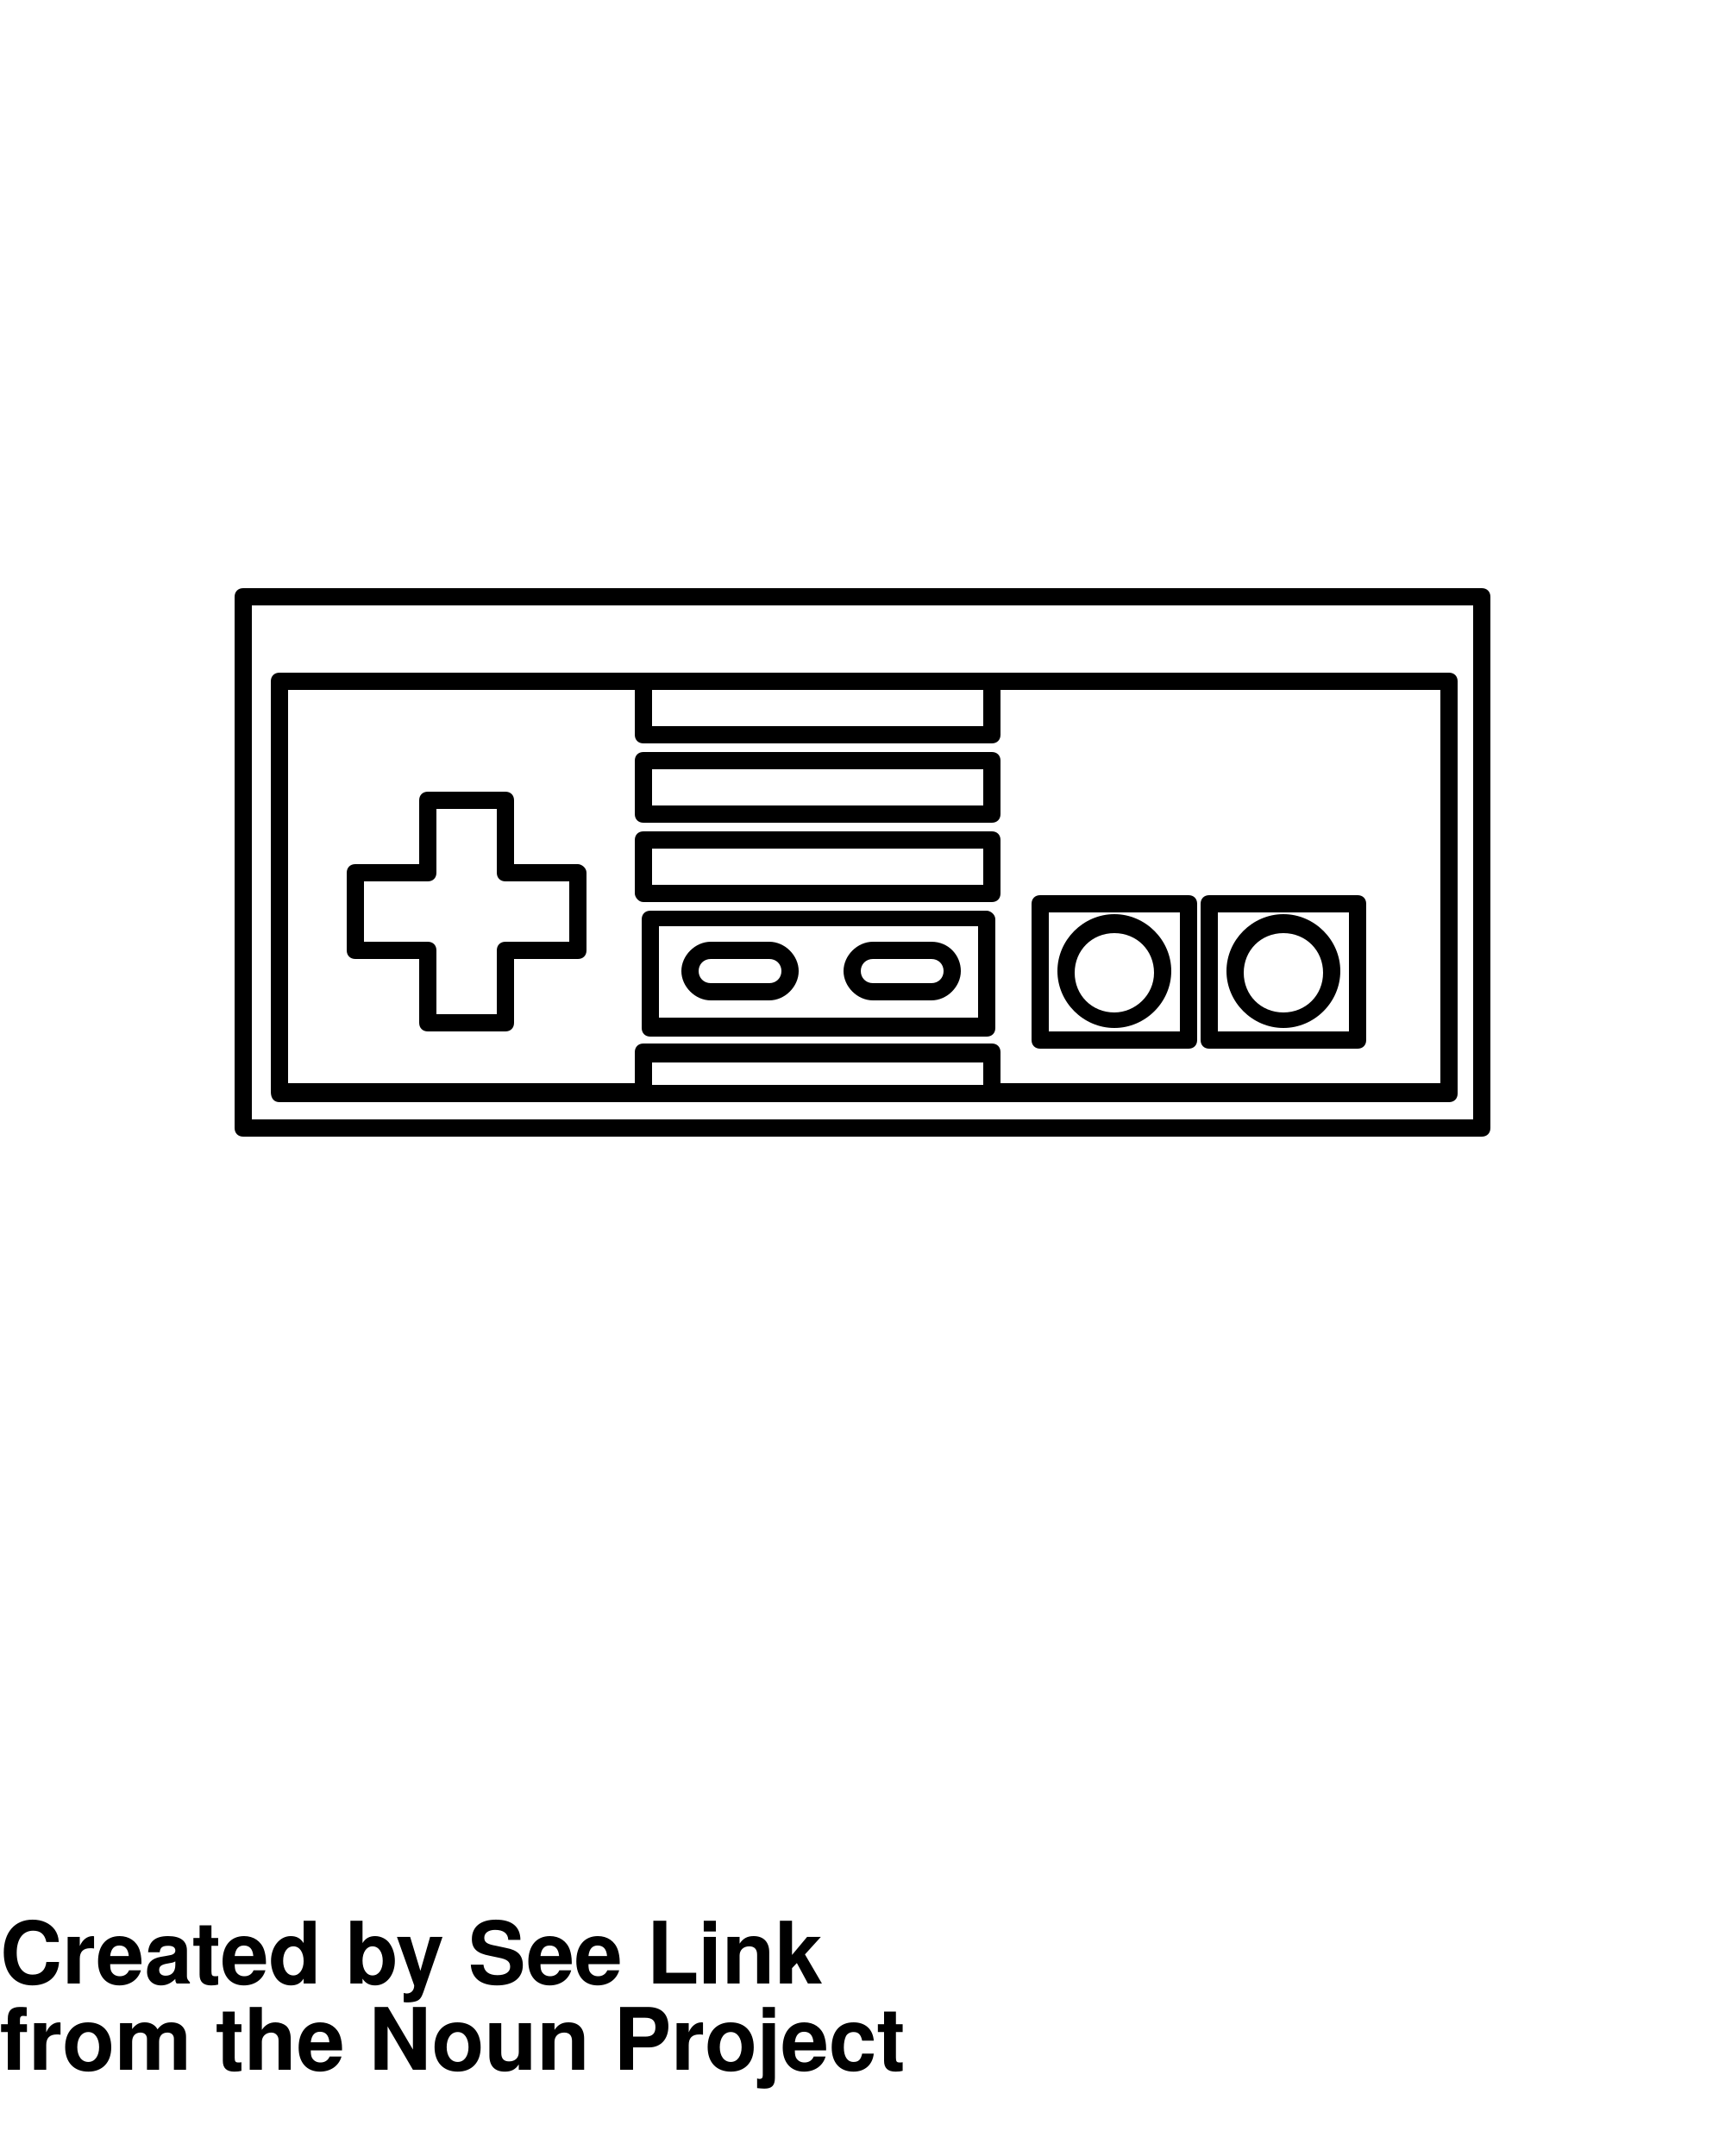
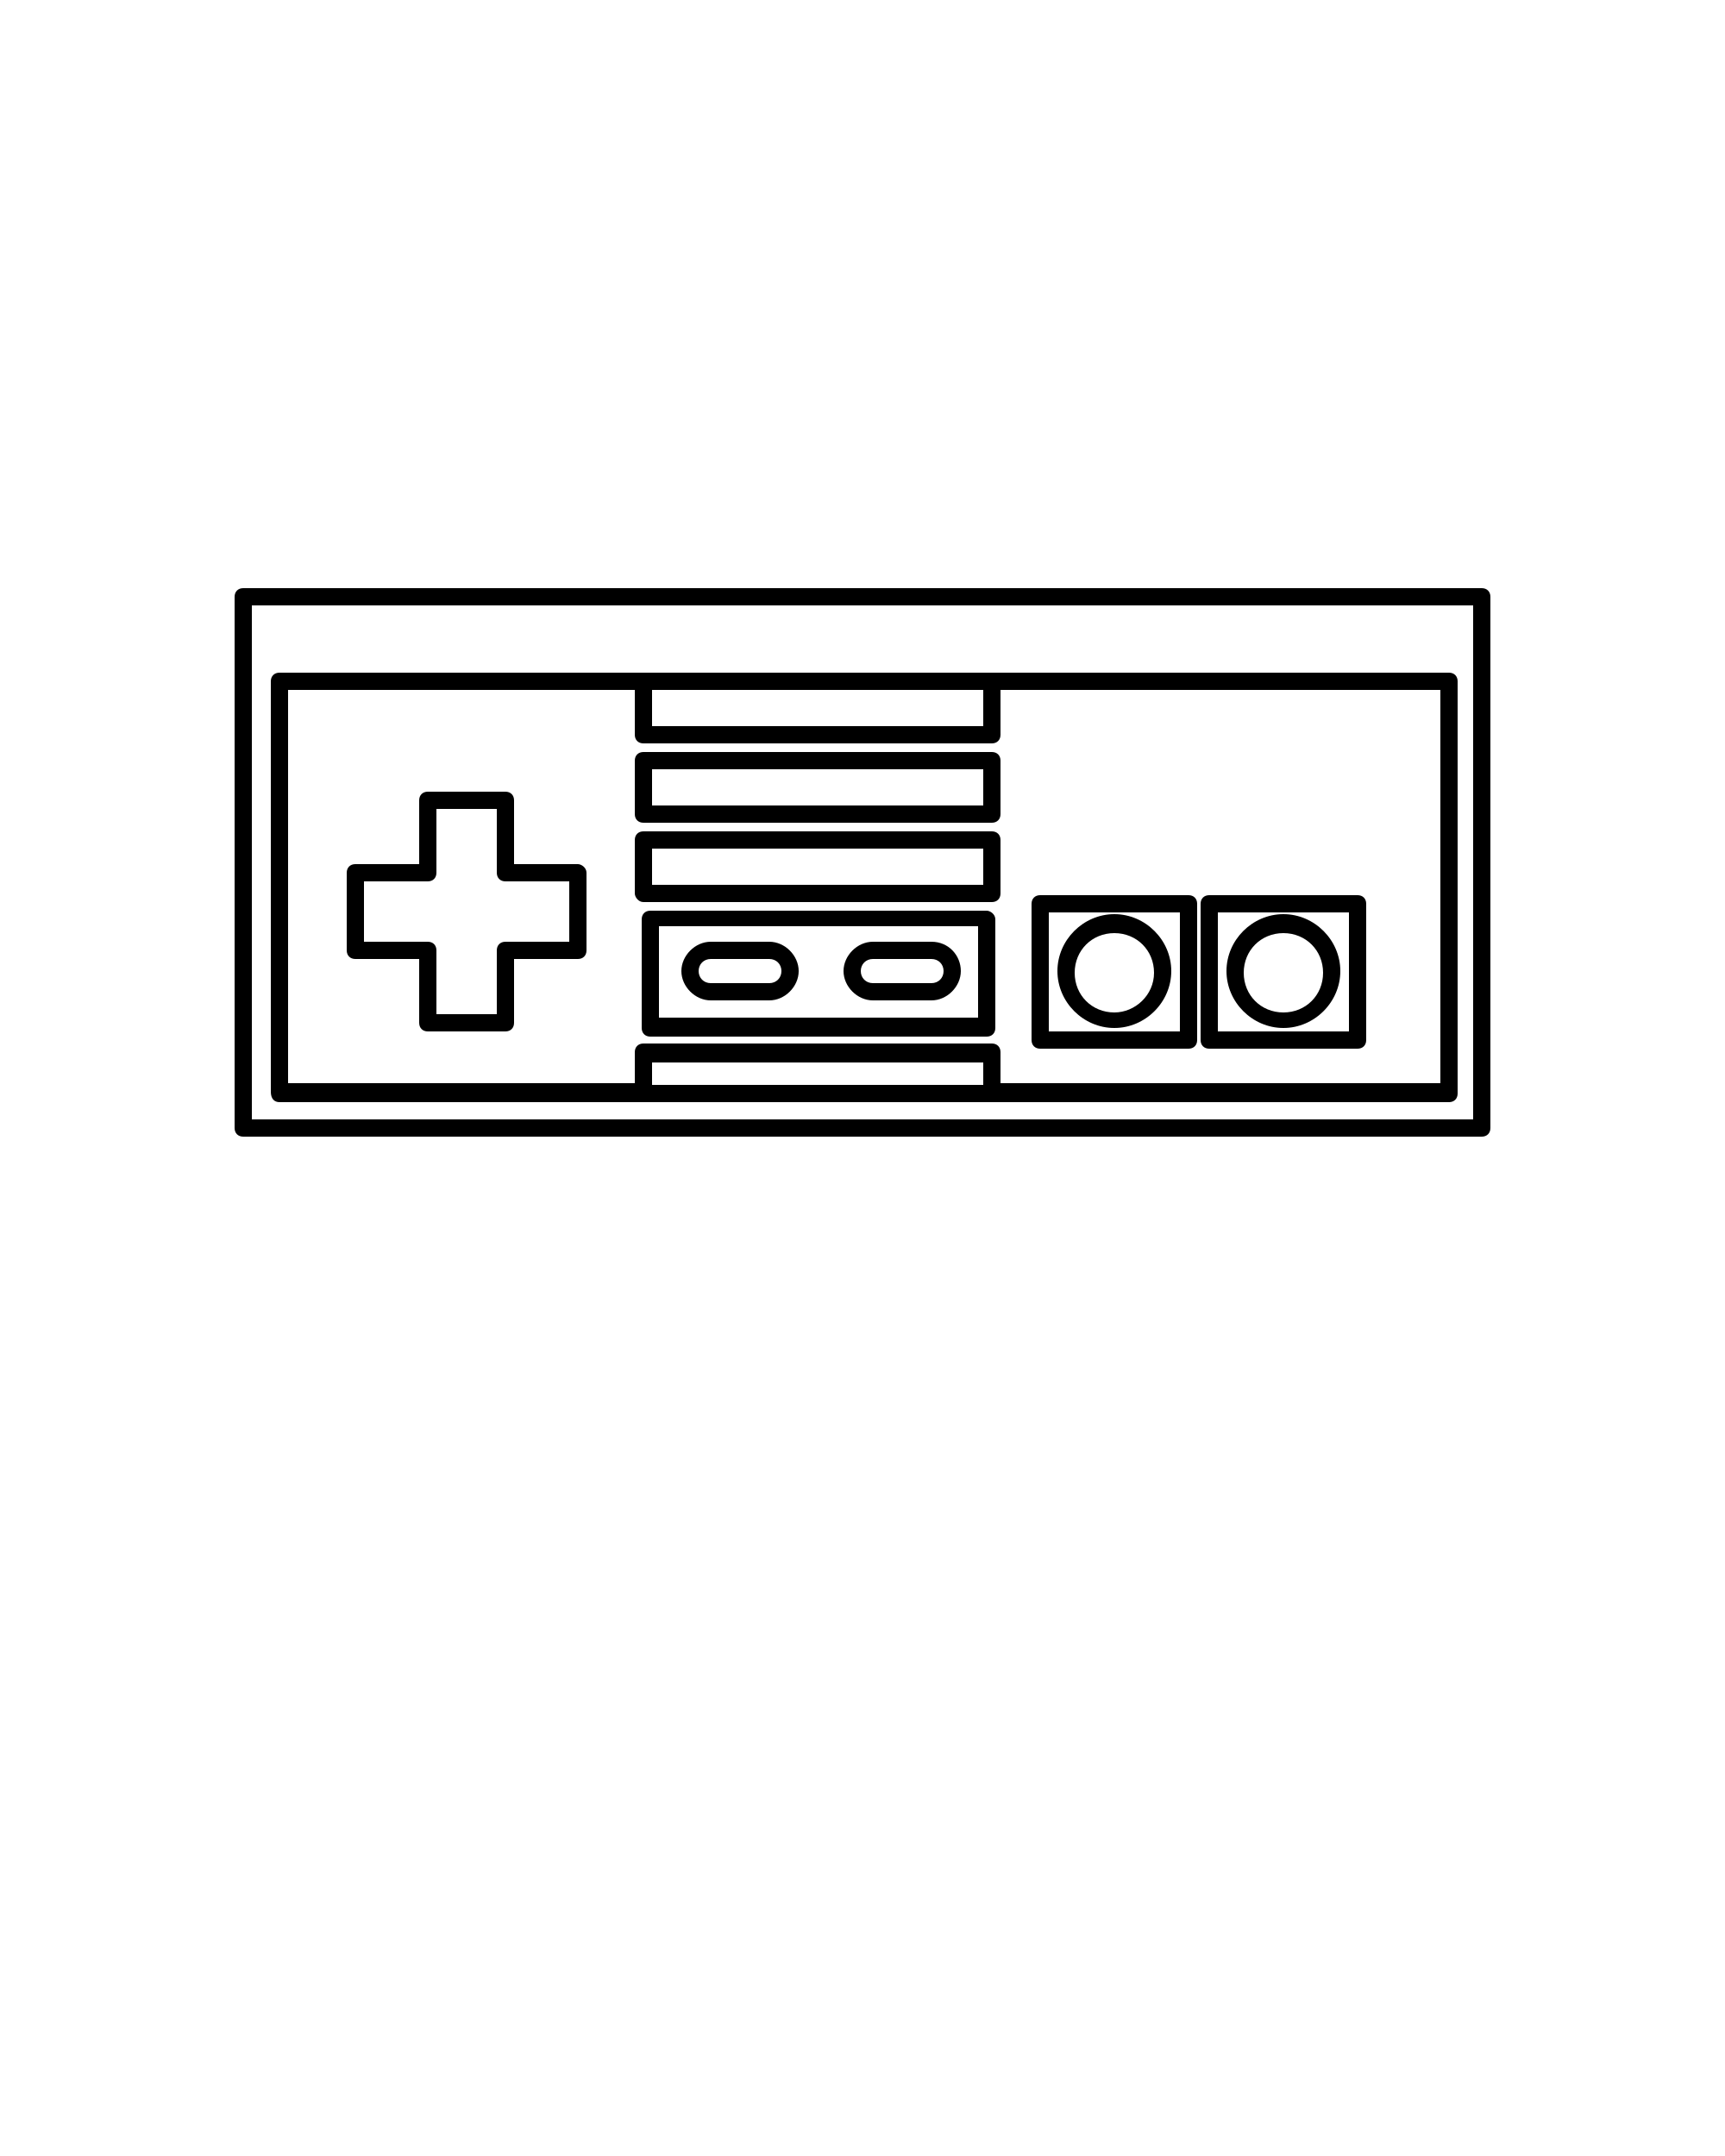
<svg xmlns="http://www.w3.org/2000/svg" version="1.1" x="0px" y="0px" viewBox="0 0 100 125" style="enable-background:new 0 0 100 100;" xml:space="preserve">
  <style type="text/css">
	.st0{fill:none;stroke:#000000;stroke-linecap:round;stroke-linejoin:round;stroke-miterlimit:10;}
	.st1{fill:none;stroke:#000000;stroke-miterlimit:10;}
</style>
  <g>
    <path d="M85.9,34.1H14.1c-0.3,0-0.5,0.2-0.5,0.5v30.8c0,0.3,0.2,0.5,0.5,0.5h71.8c0.3,0,0.5-0.2,0.5-0.5V34.6   C86.4,34.3,86.2,34.1,85.9,34.1z M85.4,64.9H14.6V35.1h70.8V64.9z" />
    <path d="M16.2,63.9h21.1h20.2h26.5c0.3,0,0.5-0.2,0.5-0.5V39.5c0-0.3-0.2-0.5-0.5-0.5H57.5H37.3H16.2c-0.3,0-0.5,0.2-0.5,0.5v23.8   C15.7,63.7,15.9,63.9,16.2,63.9z M37.8,62.9v-1.3H57v1.3H37.8z M57,40v2.1H37.8V40H57z M16.7,40h20.1v2.6c0,0.3,0.2,0.5,0.5,0.5   h20.2c0.3,0,0.5-0.2,0.5-0.5V40h25.5v22.8H58v-1.8c0-0.3-0.2-0.5-0.5-0.5H37.3c-0.3,0-0.5,0.2-0.5,0.5v1.8H16.7V40z" />
    <path d="M60.3,60.8h8.6c0.3,0,0.5-0.2,0.5-0.5v-7.9c0-0.3-0.2-0.5-0.5-0.5h-8.6c-0.3,0-0.5,0.2-0.5,0.5v7.9   C59.8,60.6,60,60.8,60.3,60.8z M60.8,52.9h7.6v6.9h-7.6V52.9z" />
    <path d="M70.1,60.8h8.6c0.3,0,0.5-0.2,0.5-0.5v-7.9c0-0.3-0.2-0.5-0.5-0.5h-8.6c-0.3,0-0.5,0.2-0.5,0.5v7.9   C69.6,60.6,69.8,60.8,70.1,60.8z M70.6,52.9h7.6v6.9h-7.6V52.9z" />
    <path d="M37.3,47.7h20.2c0.3,0,0.5-0.2,0.5-0.5v-3.1c0-0.3-0.2-0.5-0.5-0.5H37.3c-0.3,0-0.5,0.2-0.5,0.5v3.1   C36.8,47.5,37,47.7,37.3,47.7z M37.8,44.6H57v2.1H37.8V44.6z" />
    <path d="M37.3,52.3h20.2c0.3,0,0.5-0.2,0.5-0.5v-3.1c0-0.3-0.2-0.5-0.5-0.5H37.3c-0.3,0-0.5,0.2-0.5,0.5v3.1   C36.8,52,37,52.3,37.3,52.3z M37.8,49.2H57v2.1H37.8V49.2z" />
    <path d="M57.2,52.8H37.7c-0.3,0-0.5,0.2-0.5,0.5v6.3c0,0.3,0.2,0.5,0.5,0.5h19.5c0.3,0,0.5-0.2,0.5-0.5v-6.3   C57.7,53,57.4,52.8,57.2,52.8z M56.7,59H38.2v-5.3h18.5V59z" />
    <path d="M41.2,58h3.4c0.9,0,1.7-0.8,1.7-1.7s-0.8-1.7-1.7-1.7h-3.4c-0.9,0-1.7,0.8-1.7,1.7S40.3,58,41.2,58z M41.2,55.6h3.4   c0.4,0,0.7,0.3,0.7,0.7S45,57,44.6,57h-3.4c-0.4,0-0.7-0.3-0.7-0.7S40.8,55.6,41.2,55.6z" />
    <path d="M50.6,58H54c0.9,0,1.7-0.8,1.7-1.7S55,54.6,54,54.6h-3.4c-0.9,0-1.7,0.8-1.7,1.7S49.7,58,50.6,58z M50.6,55.6H54   c0.4,0,0.7,0.3,0.7,0.7S54.4,57,54,57h-3.4c-0.4,0-0.7-0.3-0.7-0.7S50.2,55.6,50.6,55.6z" />
    <path d="M64.6,53c-1.8,0-3.3,1.5-3.3,3.3s1.5,3.3,3.3,3.3s3.3-1.5,3.3-3.3S66.4,53,64.6,53z M64.6,58.7c-1.3,0-2.3-1-2.3-2.3   s1-2.3,2.3-2.3s2.3,1,2.3,2.3S65.8,58.7,64.6,58.7z" />
    <path d="M74.4,53c-1.8,0-3.3,1.5-3.3,3.3s1.5,3.3,3.3,3.3s3.3-1.5,3.3-3.3S76.2,53,74.4,53z M74.4,58.7c-1.3,0-2.3-1-2.3-2.3   s1-2.3,2.3-2.3c1.3,0,2.3,1,2.3,2.3S75.7,58.7,74.4,58.7z" />
    <path d="M33.5,50.1l-3.7,0v-3.7c0-0.3-0.2-0.5-0.5-0.5h-4.5c-0.3,0-0.5,0.2-0.5,0.5v3.7h-3.7c-0.3,0-0.5,0.2-0.5,0.5v4.5   c0,0.3,0.2,0.5,0.5,0.5h3.7v3.7c0,0.3,0.2,0.5,0.5,0.5h4.5c0.3,0,0.5-0.2,0.5-0.5v-3.7h3.7c0.3,0,0.5-0.2,0.5-0.5v-4.5   C34,50.3,33.7,50.1,33.5,50.1z M33,54.6h-3.7c-0.3,0-0.5,0.2-0.5,0.5v3.7h-3.5v-3.7c0-0.3-0.2-0.5-0.5-0.5h-3.7v-3.5h3.7   c0.3,0,0.5-0.2,0.5-0.5v-3.7h3.5v3.7c0,0.3,0.2,0.5,0.5,0.5l3.7,0V54.6z" />
  </g>
-   <text x="0" y="115" fill="#000000" font-size="5px" font-weight="bold" font-family="'Helvetica Neue', Helvetica, Arial-Unicode, Arial, Sans-serif">Created by See Link</text>
-   <text x="0" y="120" fill="#000000" font-size="5px" font-weight="bold" font-family="'Helvetica Neue', Helvetica, Arial-Unicode, Arial, Sans-serif">from the Noun Project</text>
</svg>
